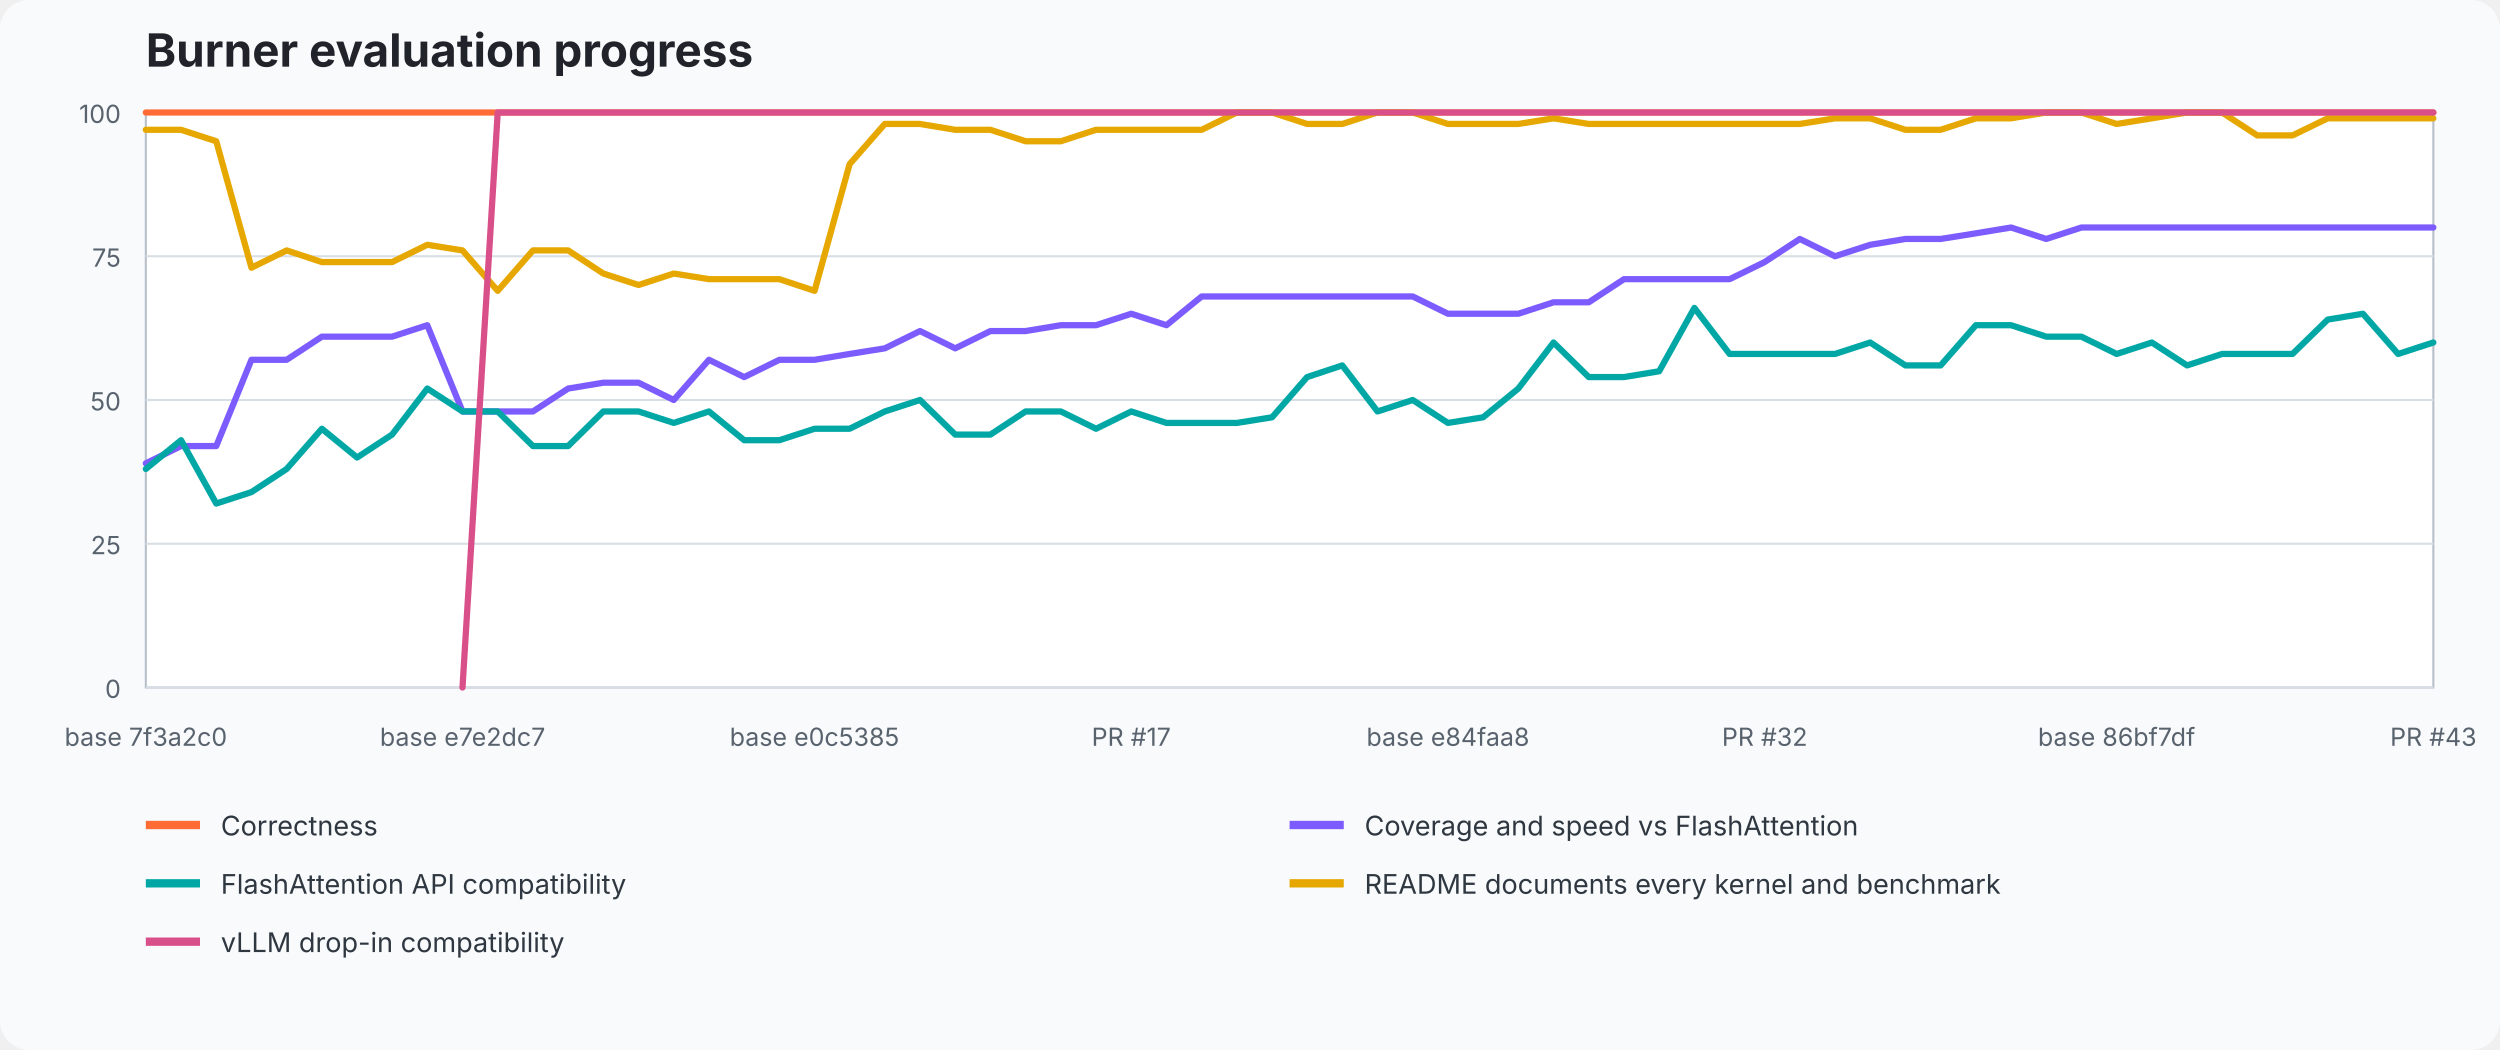
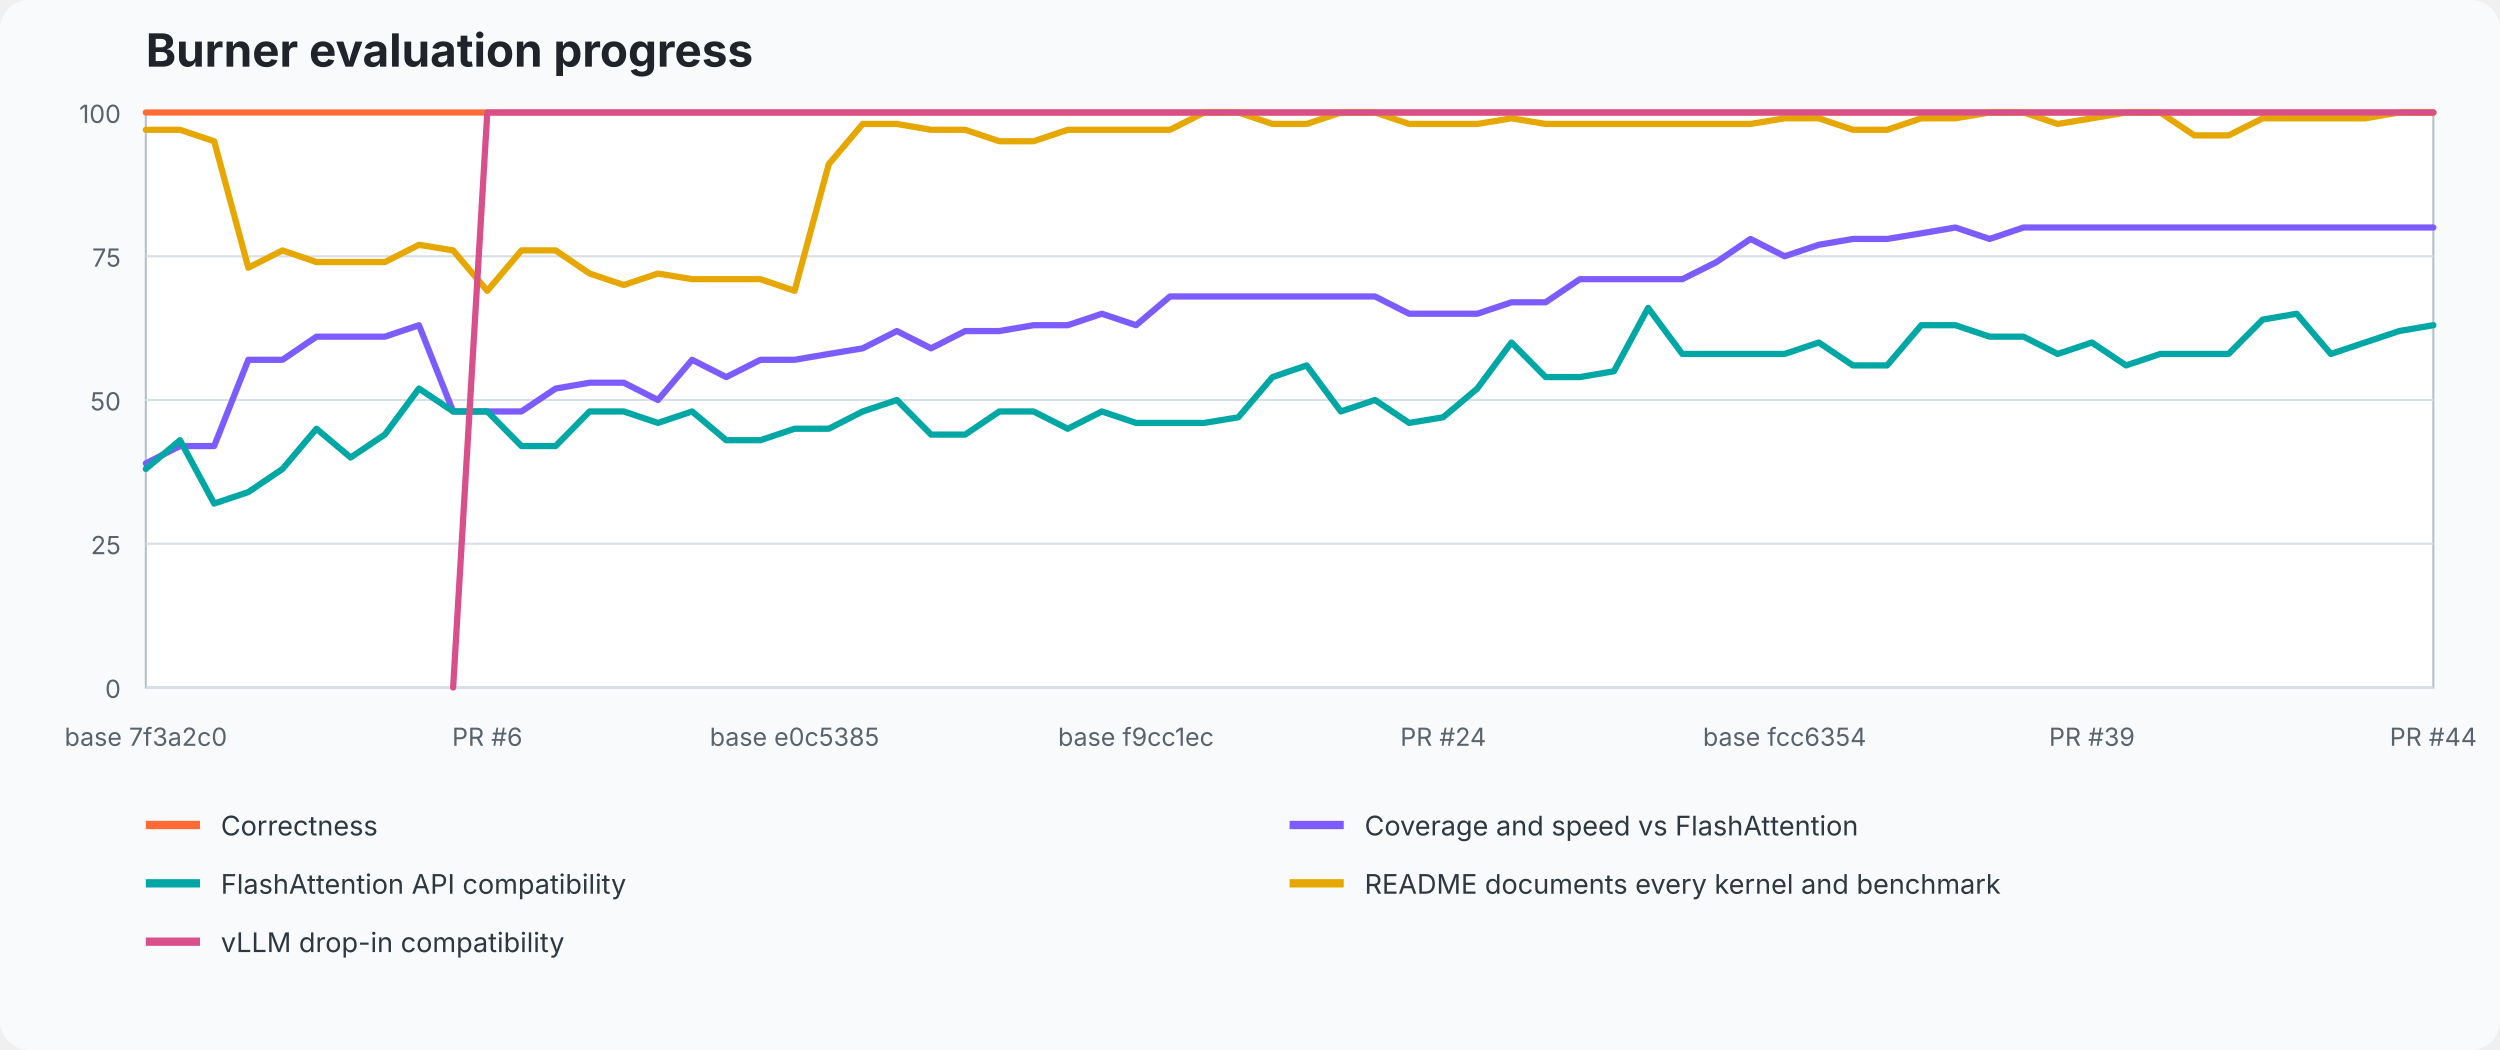
<svg xmlns="http://www.w3.org/2000/svg" width="1200" height="504" viewBox="0 0 1200 504" role="img" aria-labelledby="title desc">
  <style>text{font-family:ui-sans-serif,system-ui,-apple-system,BlinkMacSystemFont,"Segoe UI",sans-serif}.title{font-size:22px;font-weight:700;fill:#20242a}.axis{font-size:12px;fill:#59636e}.legend{font-size:13px;fill:#2f3740}.grid{stroke:#d8dee5;stroke-width:1}.plot{fill:#fff;stroke:#b7c0ca}</style>
  <rect width="100%" height="100%" fill="#f8fafc" rx="14" />
  <text x="70" y="32" class="title">Burner evaluation progress</text>
  <rect x="70" y="54" width="1098" height="276" class="plot" />
  <line x1="70" y1="330" x2="1168" y2="330" class="grid" />
  <text x="58" y="335" text-anchor="end" class="axis">0</text>
  <line x1="70" y1="261" x2="1168" y2="261" class="grid" />
  <text x="58" y="266" text-anchor="end" class="axis">25</text>
  <line x1="70" y1="192" x2="1168" y2="192" class="grid" />
  <text x="58" y="197" text-anchor="end" class="axis">50</text>
  <line x1="70" y1="123" x2="1168" y2="123" class="grid" />
  <text x="58" y="128" text-anchor="end" class="axis">75</text>
  <line x1="70" y1="54" x2="1168" y2="54" class="grid" />
  <text x="58" y="59" text-anchor="end" class="axis">100</text>
-   <polyline points="70.0,54.0 86.9,54.0 103.8,54.0 120.7,54.0 137.6,54.0 154.5,54.0 171.4,54.0 188.2,54.0 205.1,54.0 222.0,54.0 238.9,54.0 255.8,54.0 272.7,54.0 289.6,54.0 306.5,54.0 323.4,54.0 340.3,54.0 357.2,54.0 374.1,54.0 391.0,54.0 407.8,54.0 424.7,54.0 441.6,54.0 458.5,54.0 475.4,54.0 492.3,54.0 509.2,54.0 526.1,54.0 543.0,54.0 559.9,54.0 576.8,54.0 593.7,54.0 610.6,54.0 627.4,54.0 644.3,54.0 661.2,54.0 678.1,54.0 695.0,54.0 711.9,54.0 728.8,54.0 745.7,54.0 762.6,54.0 779.5,54.0 796.4,54.0 813.3,54.0 830.2,54.0 847.0,54.0 863.9,54.0 880.8,54.0 897.7,54.0 914.6,54.0 931.5,54.0 948.4,54.0 965.3,54.0 982.2,54.0 999.1,54.0 1016.0,54.0 1032.9,54.0 1049.8,54.0 1066.6,54.0 1083.5,54.0 1100.4,54.0 1117.3,54.0 1134.2,54.0 1151.1,54.0 1168.0,54.0" fill="none" stroke="#ff6b35" stroke-width="3" stroke-linejoin="round" stroke-linecap="round" />
-   <polyline points="70.0,222.4 86.9,214.1 103.8,214.1 120.7,172.7 137.6,172.7 154.5,161.6 171.4,161.6 188.2,161.6 205.1,156.1 222.0,197.5 238.9,197.5 255.8,197.5 272.7,186.5 289.6,183.7 306.5,183.7 323.4,192.0 340.3,172.7 357.2,181.0 374.1,172.7 391.0,172.7 407.8,169.9 424.7,167.2 441.6,158.9 458.5,167.2 475.4,158.9 492.3,158.9 509.2,156.1 526.1,156.1 543.0,150.6 559.9,156.1 576.8,142.3 593.7,142.3 610.6,142.3 627.4,142.3 644.3,142.3 661.2,142.3 678.1,142.3 695.0,150.6 711.9,150.6 728.8,150.6 745.7,145.1 762.6,145.1 779.5,134.0 796.4,134.0 813.3,134.0 830.2,134.0 847.0,125.8 863.9,114.7 880.8,123.0 897.7,117.5 914.6,114.7 931.5,114.7 948.4,112.0 965.3,109.2 982.2,114.7 999.1,109.2 1016.0,109.2 1032.9,109.2 1049.8,109.2 1066.6,109.2 1083.5,109.2 1100.4,109.2 1117.3,109.2 1134.2,109.2 1151.1,109.2 1168.0,109.2" fill="none" stroke="#7c5cff" stroke-width="3" stroke-linejoin="round" stroke-linecap="round" />
-   <polyline points="70.0,225.1 86.9,211.3 103.8,241.7 120.7,236.2 137.6,225.1 154.5,205.8 171.4,219.6 188.2,208.6 205.1,186.5 222.0,197.5 238.9,197.5 255.8,214.1 272.7,214.1 289.6,197.5 306.5,197.5 323.4,203.0 340.3,197.5 357.2,211.3 374.1,211.3 391.0,205.8 407.8,205.8 424.7,197.5 441.6,192.0 458.5,208.6 475.4,208.6 492.3,197.5 509.2,197.5 526.1,205.8 543.0,197.5 559.9,203.0 576.8,203.0 593.7,203.0 610.6,200.3 627.4,181.0 644.3,175.4 661.2,197.5 678.1,192.0 695.0,203.0 711.9,200.3 728.8,186.5 745.7,164.4 762.6,181.0 779.5,181.0 796.4,178.2 813.3,147.8 830.2,169.9 847.0,169.9 863.9,169.9 880.8,169.9 897.7,164.4 914.6,175.4 931.5,175.4 948.4,156.1 965.3,156.1 982.2,161.6 999.1,161.6 1016.0,169.9 1032.9,164.4 1049.8,175.4 1066.6,169.9 1083.5,169.9 1100.4,169.9 1117.3,153.4 1134.2,150.6 1151.1,169.9 1168.0,164.4" fill="none" stroke="#00a7a5" stroke-width="3" stroke-linejoin="round" stroke-linecap="round" />
-   <polyline points="70.0,62.3 86.9,62.3 103.8,67.8 120.7,128.5 137.6,120.2 154.5,125.8 171.4,125.8 188.2,125.8 205.1,117.5 222.0,120.2 238.9,139.6 255.8,120.2 272.7,120.2 289.6,131.3 306.5,136.8 323.4,131.3 340.3,134.0 357.2,134.0 374.1,134.0 391.0,139.6 407.8,78.8 424.7,59.5 441.6,59.5 458.5,62.3 475.4,62.3 492.3,67.8 509.2,67.8 526.1,62.3 543.0,62.3 559.9,62.3 576.8,62.3 593.7,54.0 610.6,54.0 627.4,59.5 644.3,59.5 661.2,54.0 678.1,54.0 695.0,59.5 711.9,59.5 728.8,59.5 745.7,56.8 762.6,59.5 779.5,59.5 796.4,59.5 813.3,59.5 830.2,59.5 847.0,59.5 863.9,59.5 880.8,56.8 897.7,56.8 914.6,62.3 931.5,62.3 948.4,56.8 965.3,56.8 982.2,54.0 999.1,54.0 1016.0,59.5 1032.9,56.8 1049.8,54.0 1066.6,54.0 1083.5,65.0 1100.4,65.0 1117.3,56.8 1134.2,56.8 1151.1,56.8 1168.0,56.8" fill="none" stroke="#e6a700" stroke-width="3" stroke-linejoin="round" stroke-linecap="round" />
-   <polyline points="222.0,330.0 238.9,54.0 255.8,54.0 272.7,54.0 289.6,54.0 306.5,54.0 323.4,54.0 340.3,54.0 357.2,54.0 374.1,54.0 391.0,54.0 407.8,54.0 424.7,54.0 441.6,54.0 458.5,54.0 475.4,54.0 492.3,54.0 509.2,54.0 526.1,54.0 543.0,54.0 559.9,54.0 576.8,54.0 593.7,54.0 610.6,54.0 627.4,54.0 644.3,54.0 661.2,54.0 678.1,54.0 695.0,54.0 711.9,54.0 728.8,54.0 745.7,54.0 762.6,54.0 779.5,54.0 796.4,54.0 813.3,54.0 830.2,54.0 847.0,54.0 863.9,54.0 880.8,54.0 897.7,54.0 914.6,54.0 931.5,54.0 948.4,54.0 965.3,54.0 982.2,54.0 999.1,54.0 1016.0,54.0 1032.9,54.0 1049.8,54.0 1066.6,54.0 1083.5,54.0 1100.4,54.0 1117.3,54.0 1134.2,54.0 1151.1,54.0 1168.0,54.0" fill="none" stroke="#d94f8a" stroke-width="3" stroke-linejoin="round" stroke-linecap="round" />
+   <polyline points="70.0,54.0 86.4,54.0 102.8,54.0 119.2,54.0 135.6,54.0 151.9,54.0 168.3,54.0 184.7,54.0 201.1,54.0 217.5,54.0 233.9,54.0 250.3,54.0 266.7,54.0 283.0,54.0 299.4,54.0 315.8,54.0 332.2,54.0 348.6,54.0 365.0,54.0 381.4,54.0 397.8,54.0 414.1,54.0 430.5,54.0 446.9,54.0 463.3,54.0 479.7,54.0 496.1,54.0 512.5,54.0 528.9,54.0 545.3,54.0 561.6,54.0 578.0,54.0 594.4,54.0 610.8,54.0 627.2,54.0 643.6,54.0 660.0,54.0 676.4,54.0 692.7,54.0 709.1,54.0 725.5,54.0 741.9,54.0 758.3,54.0 774.7,54.0 791.1,54.0 807.5,54.0 823.9,54.0 840.2,54.0 856.6,54.0 873.0,54.0 889.4,54.0 905.8,54.0 922.2,54.0 938.6,54.0 955.0,54.0 971.3,54.0 987.7,54.0 1004.1,54.0 1020.5,54.0 1036.9,54.0 1053.3,54.0 1069.7,54.0 1086.1,54.0 1102.4,54.0 1118.8,54.0 1135.2,54.0 1151.6,54.0 1168.0,54.0" fill="none" stroke="#ff6b35" stroke-width="3" stroke-linejoin="round" stroke-linecap="round" />
+   <polyline points="70.0,222.4 86.4,214.1 102.8,214.1 119.2,172.7 135.6,172.7 151.9,161.6 168.3,161.6 184.7,161.6 201.1,156.1 217.5,197.5 233.9,197.5 250.3,197.5 266.7,186.5 283.0,183.7 299.4,183.7 315.8,192.0 332.2,172.7 348.6,181.0 365.0,172.7 381.4,172.7 397.8,169.9 414.1,167.2 430.5,158.9 446.9,167.2 463.3,158.9 479.7,158.9 496.1,156.1 512.5,156.1 528.9,150.6 545.3,156.1 561.6,142.3 578.0,142.3 594.4,142.3 610.8,142.3 627.2,142.3 643.6,142.3 660.0,142.3 676.4,150.6 692.7,150.6 709.1,150.6 725.5,145.1 741.9,145.1 758.3,134.0 774.7,134.0 791.1,134.0 807.5,134.0 823.9,125.8 840.2,114.7 856.6,123.0 873.0,117.5 889.4,114.7 905.8,114.7 922.2,112.0 938.6,109.2 955.0,114.7 971.3,109.2 987.7,109.2 1004.1,109.2 1020.5,109.2 1036.9,109.2 1053.3,109.2 1069.7,109.2 1086.1,109.2 1102.4,109.2 1118.8,109.2 1135.2,109.2 1151.6,109.2 1168.0,109.2" fill="none" stroke="#7c5cff" stroke-width="3" stroke-linejoin="round" stroke-linecap="round" />
+   <polyline points="70.0,225.1 86.4,211.3 102.8,241.7 119.2,236.2 135.6,225.1 151.9,205.8 168.3,219.6 184.7,208.6 201.1,186.5 217.5,197.5 233.9,197.5 250.3,214.1 266.7,214.1 283.0,197.5 299.4,197.5 315.8,203.0 332.2,197.5 348.6,211.3 365.0,211.3 381.4,205.8 397.8,205.8 414.1,197.5 430.5,192.0 446.9,208.6 463.3,208.6 479.7,197.5 496.1,197.5 512.5,205.8 528.9,197.5 545.3,203.0 561.6,203.0 578.0,203.0 594.4,200.3 610.8,181.0 627.2,175.4 643.6,197.5 660.0,192.0 676.4,203.0 692.7,200.3 709.1,186.5 725.5,164.4 741.9,181.0 758.3,181.0 774.7,178.2 791.1,147.8 807.5,169.9 823.9,169.9 840.2,169.9 856.6,169.9 873.0,164.4 889.4,175.4 905.8,175.4 922.2,156.1 938.6,156.1 955.0,161.6 971.3,161.6 987.7,169.9 1004.1,164.4 1020.5,175.4 1036.9,169.9 1053.3,169.9 1069.7,169.9 1086.1,153.4 1102.4,150.6 1118.8,169.9 1135.2,164.4 1151.6,158.9 1168.0,156.1" fill="none" stroke="#00a7a5" stroke-width="3" stroke-linejoin="round" stroke-linecap="round" />
+   <polyline points="70.0,62.3 86.4,62.3 102.8,67.8 119.2,128.5 135.6,120.2 151.9,125.8 168.3,125.8 184.7,125.8 201.1,117.5 217.5,120.2 233.9,139.6 250.3,120.2 266.7,120.2 283.0,131.3 299.4,136.8 315.8,131.3 332.2,134.0 348.6,134.0 365.0,134.0 381.4,139.6 397.8,78.8 414.1,59.5 430.5,59.5 446.9,62.3 463.3,62.3 479.7,67.8 496.1,67.8 512.5,62.3 528.9,62.3 545.3,62.3 561.6,62.3 578.0,54.0 594.4,54.0 610.8,59.5 627.2,59.5 643.6,54.0 660.0,54.0 676.4,59.5 692.7,59.5 709.1,59.5 725.5,56.8 741.9,59.5 758.3,59.5 774.7,59.5 791.1,59.5 807.5,59.5 823.9,59.5 840.2,59.5 856.6,56.8 873.0,56.8 889.4,62.3 905.8,62.3 922.2,56.8 938.6,56.8 955.0,54.0 971.3,54.0 987.7,59.5 1004.1,56.8 1020.5,54.0 1036.9,54.0 1053.3,65.0 1069.7,65.0 1086.1,56.8 1102.4,56.8 1118.8,56.8 1135.2,56.8 1151.6,54.0 1168.0,54.0" fill="none" stroke="#e6a700" stroke-width="3" stroke-linejoin="round" stroke-linecap="round" />
+   <polyline points="217.5,330.0 233.9,54.0 250.3,54.0 266.7,54.0 283.0,54.0 299.4,54.0 315.8,54.0 332.2,54.0 348.6,54.0 365.0,54.0 381.4,54.0 397.8,54.0 414.1,54.0 430.5,54.0 446.9,54.0 463.3,54.0 479.7,54.0 496.1,54.0 512.5,54.0 528.9,54.0 545.3,54.0 561.6,54.0 578.0,54.0 594.4,54.0 610.8,54.0 627.2,54.0 643.6,54.0 660.0,54.0 676.4,54.0 692.7,54.0 709.1,54.0 725.5,54.0 741.9,54.0 758.3,54.0 774.7,54.0 791.1,54.0 807.5,54.0 823.9,54.0 840.2,54.0 856.6,54.0 873.0,54.0 889.4,54.0 905.8,54.0 922.2,54.0 938.6,54.0 955.0,54.0 971.3,54.0 987.7,54.0 1004.1,54.0 1020.5,54.0 1036.9,54.0 1053.3,54.0 1069.7,54.0 1086.1,54.0 1102.4,54.0 1118.8,54.0 1135.2,54.0 1151.6,54.0 1168.0,54.0" fill="none" stroke="#d94f8a" stroke-width="3" stroke-linejoin="round" stroke-linecap="round" />
  <text x="70" y="358" text-anchor="middle" class="axis">base 7f3a2c0</text>
-   <text x="222.031" y="358" text-anchor="middle" class="axis">base e7e2dc7</text>
-   <text x="390.954" y="358" text-anchor="middle" class="axis">base e0c5385</text>
-   <text x="542.985" y="358" text-anchor="middle" class="axis">PR #17</text>
-   <text x="695.015" y="358" text-anchor="middle" class="axis">base e84faa8</text>
-   <text x="847.046" y="358" text-anchor="middle" class="axis">PR #32</text>
-   <text x="1015.969" y="358" text-anchor="middle" class="axis">base 86bf7df</text>
-   <text x="1168" y="358" text-anchor="middle" class="axis">PR #43</text>
+   <text x="233.881" y="358" text-anchor="middle" class="axis">PR #6</text>
+   <text x="381.373" y="358" text-anchor="middle" class="axis">base e0c5385</text>
+   <text x="545.254" y="358" text-anchor="middle" class="axis">base f9cc1ec</text>
+   <text x="692.746" y="358" text-anchor="middle" class="axis">PR #24</text>
+   <text x="856.627" y="358" text-anchor="middle" class="axis">base fcc6354</text>
+   <text x="1004.119" y="358" text-anchor="middle" class="axis">PR #39</text>
+   <text x="1168" y="358" text-anchor="middle" class="axis">PR #44</text>
  <line x1="70" y1="396" x2="96" y2="396" stroke="#ff6b35" stroke-width="4" />
  <text x="106" y="401" class="legend">Correctness</text>
  <line x1="619" y1="396" x2="645" y2="396" stroke="#7c5cff" stroke-width="4" />
  <text x="655" y="401" class="legend">Coverage and speed vs FlashAttention</text>
  <line x1="70" y1="424" x2="96" y2="424" stroke="#00a7a5" stroke-width="4" />
  <text x="106" y="429" class="legend">FlashAttention API compatibility</text>
  <line x1="619" y1="424" x2="645" y2="424" stroke="#e6a700" stroke-width="4" />
  <text x="655" y="429" class="legend">README documents every kernel and benchmark</text>
  <line x1="70" y1="452" x2="96" y2="452" stroke="#d94f8a" stroke-width="4" />
  <text x="106" y="457" class="legend">vLLM drop-in compatibility</text>
</svg>
